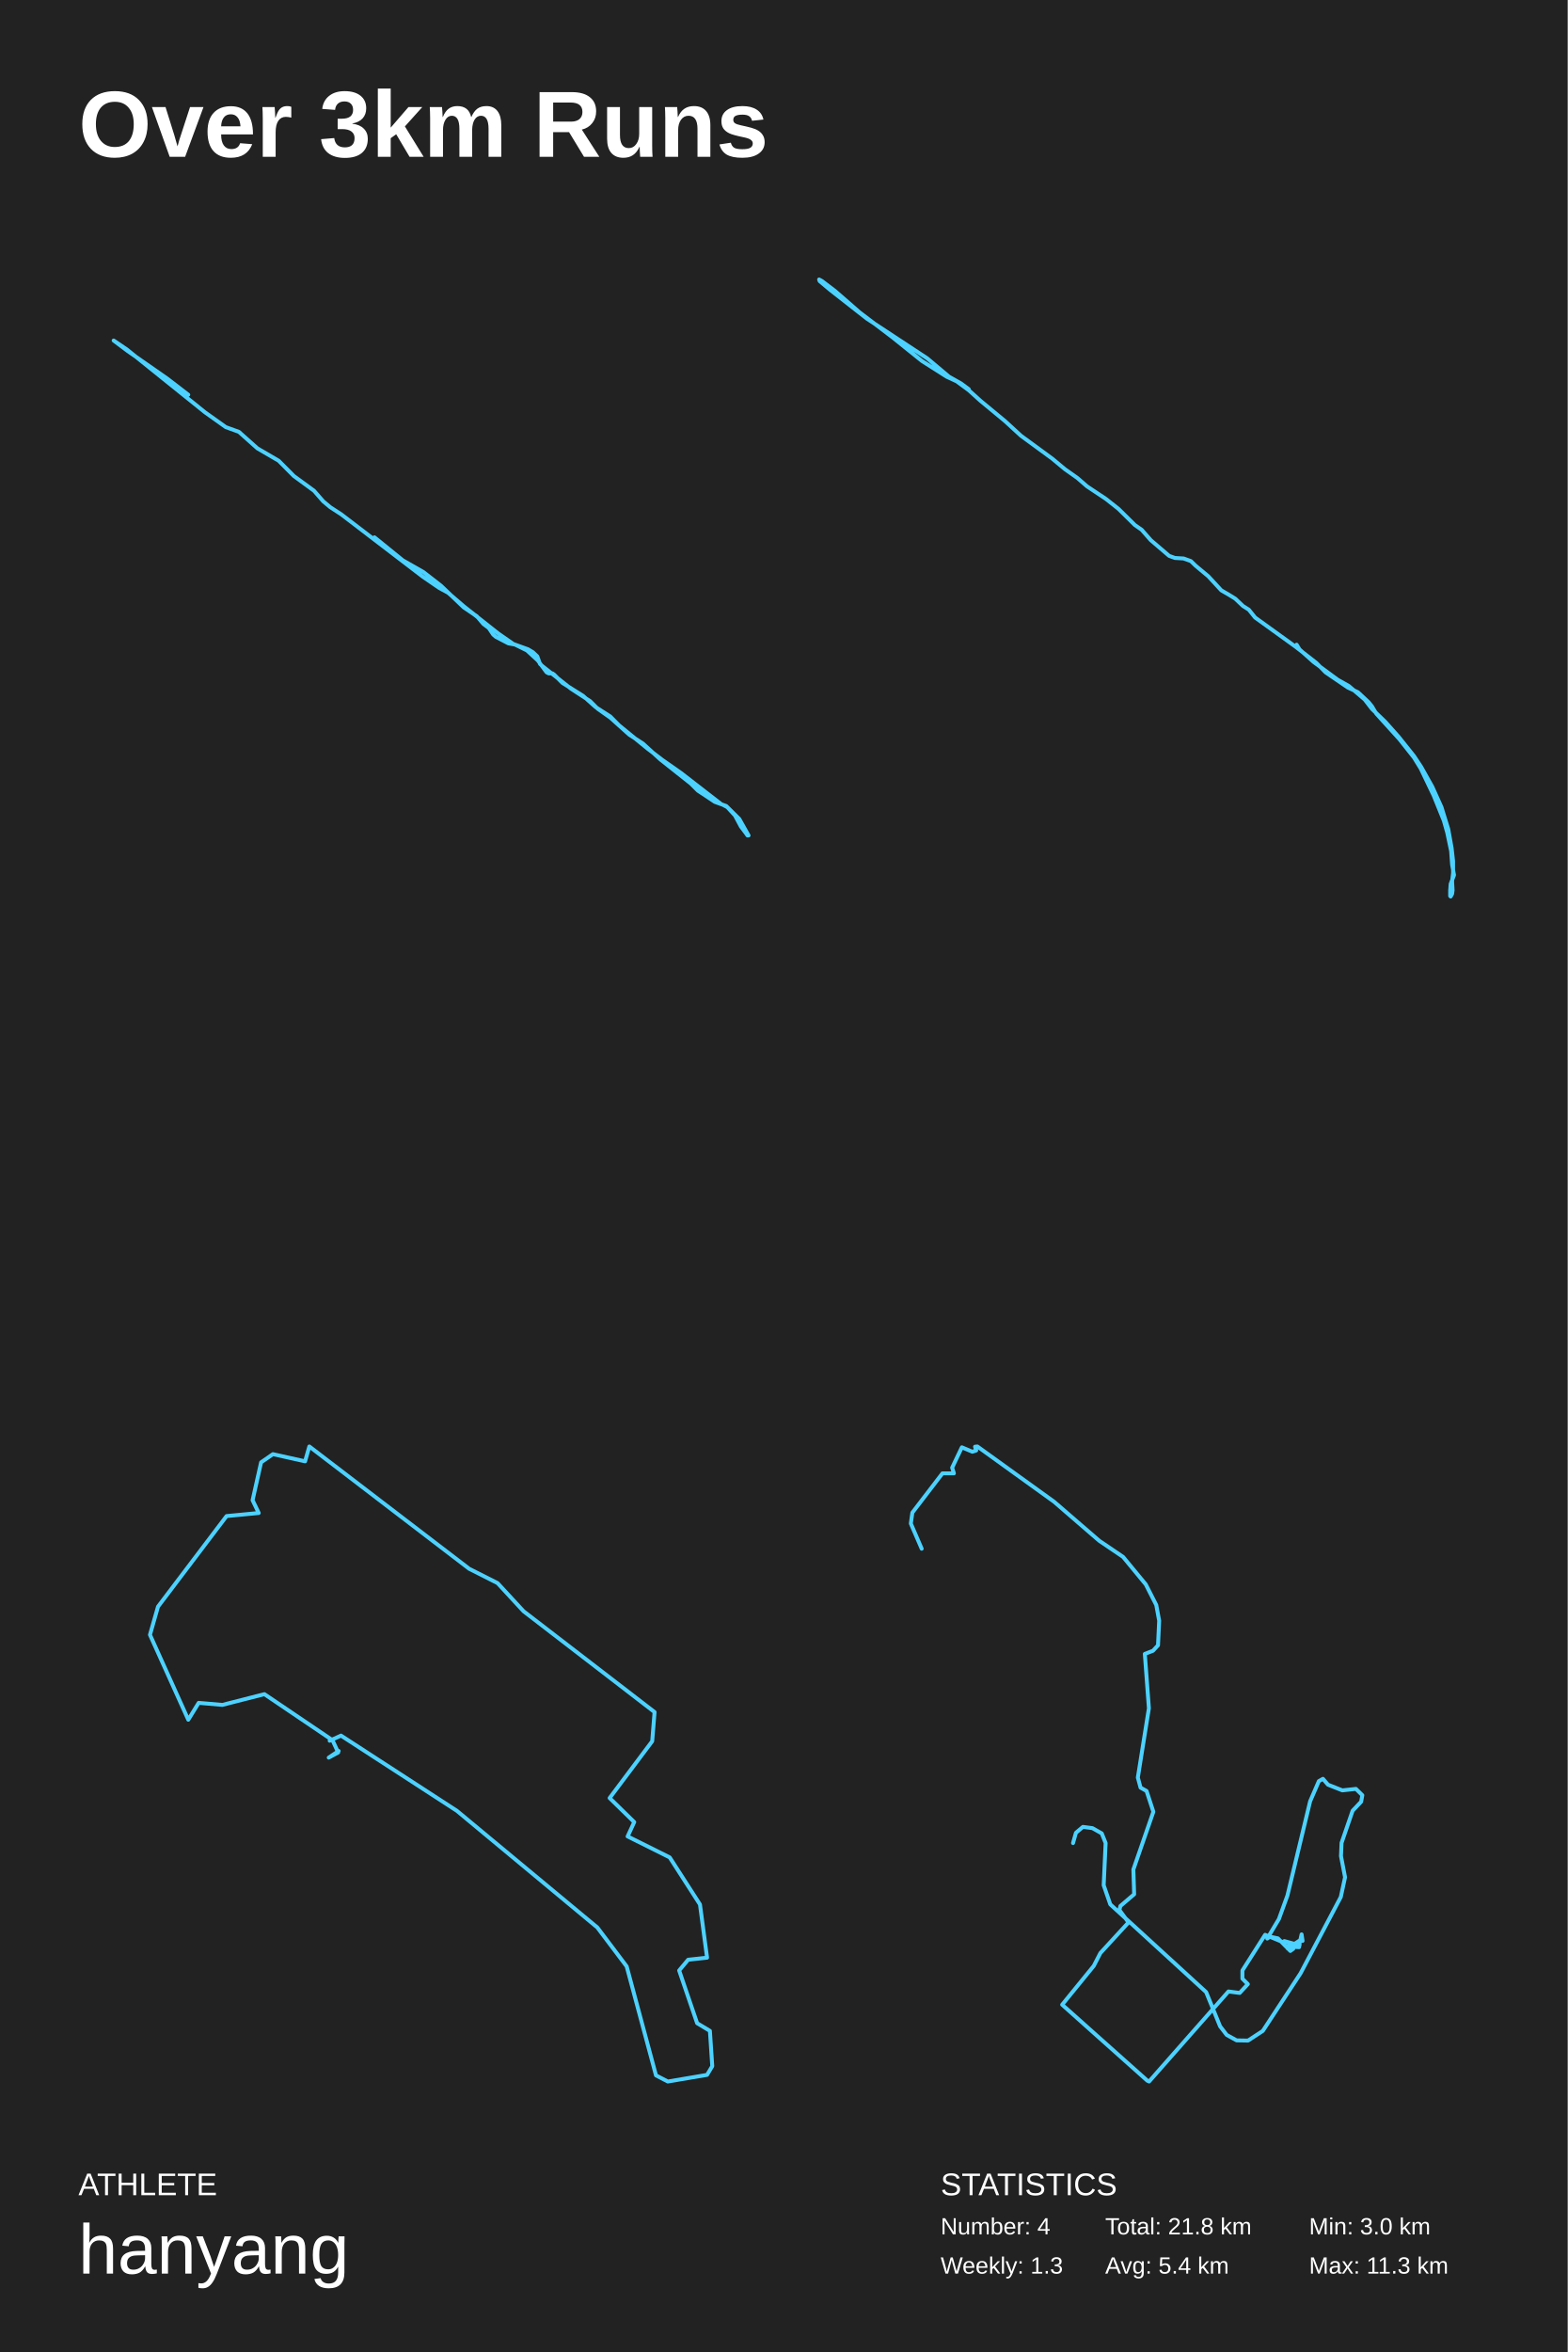
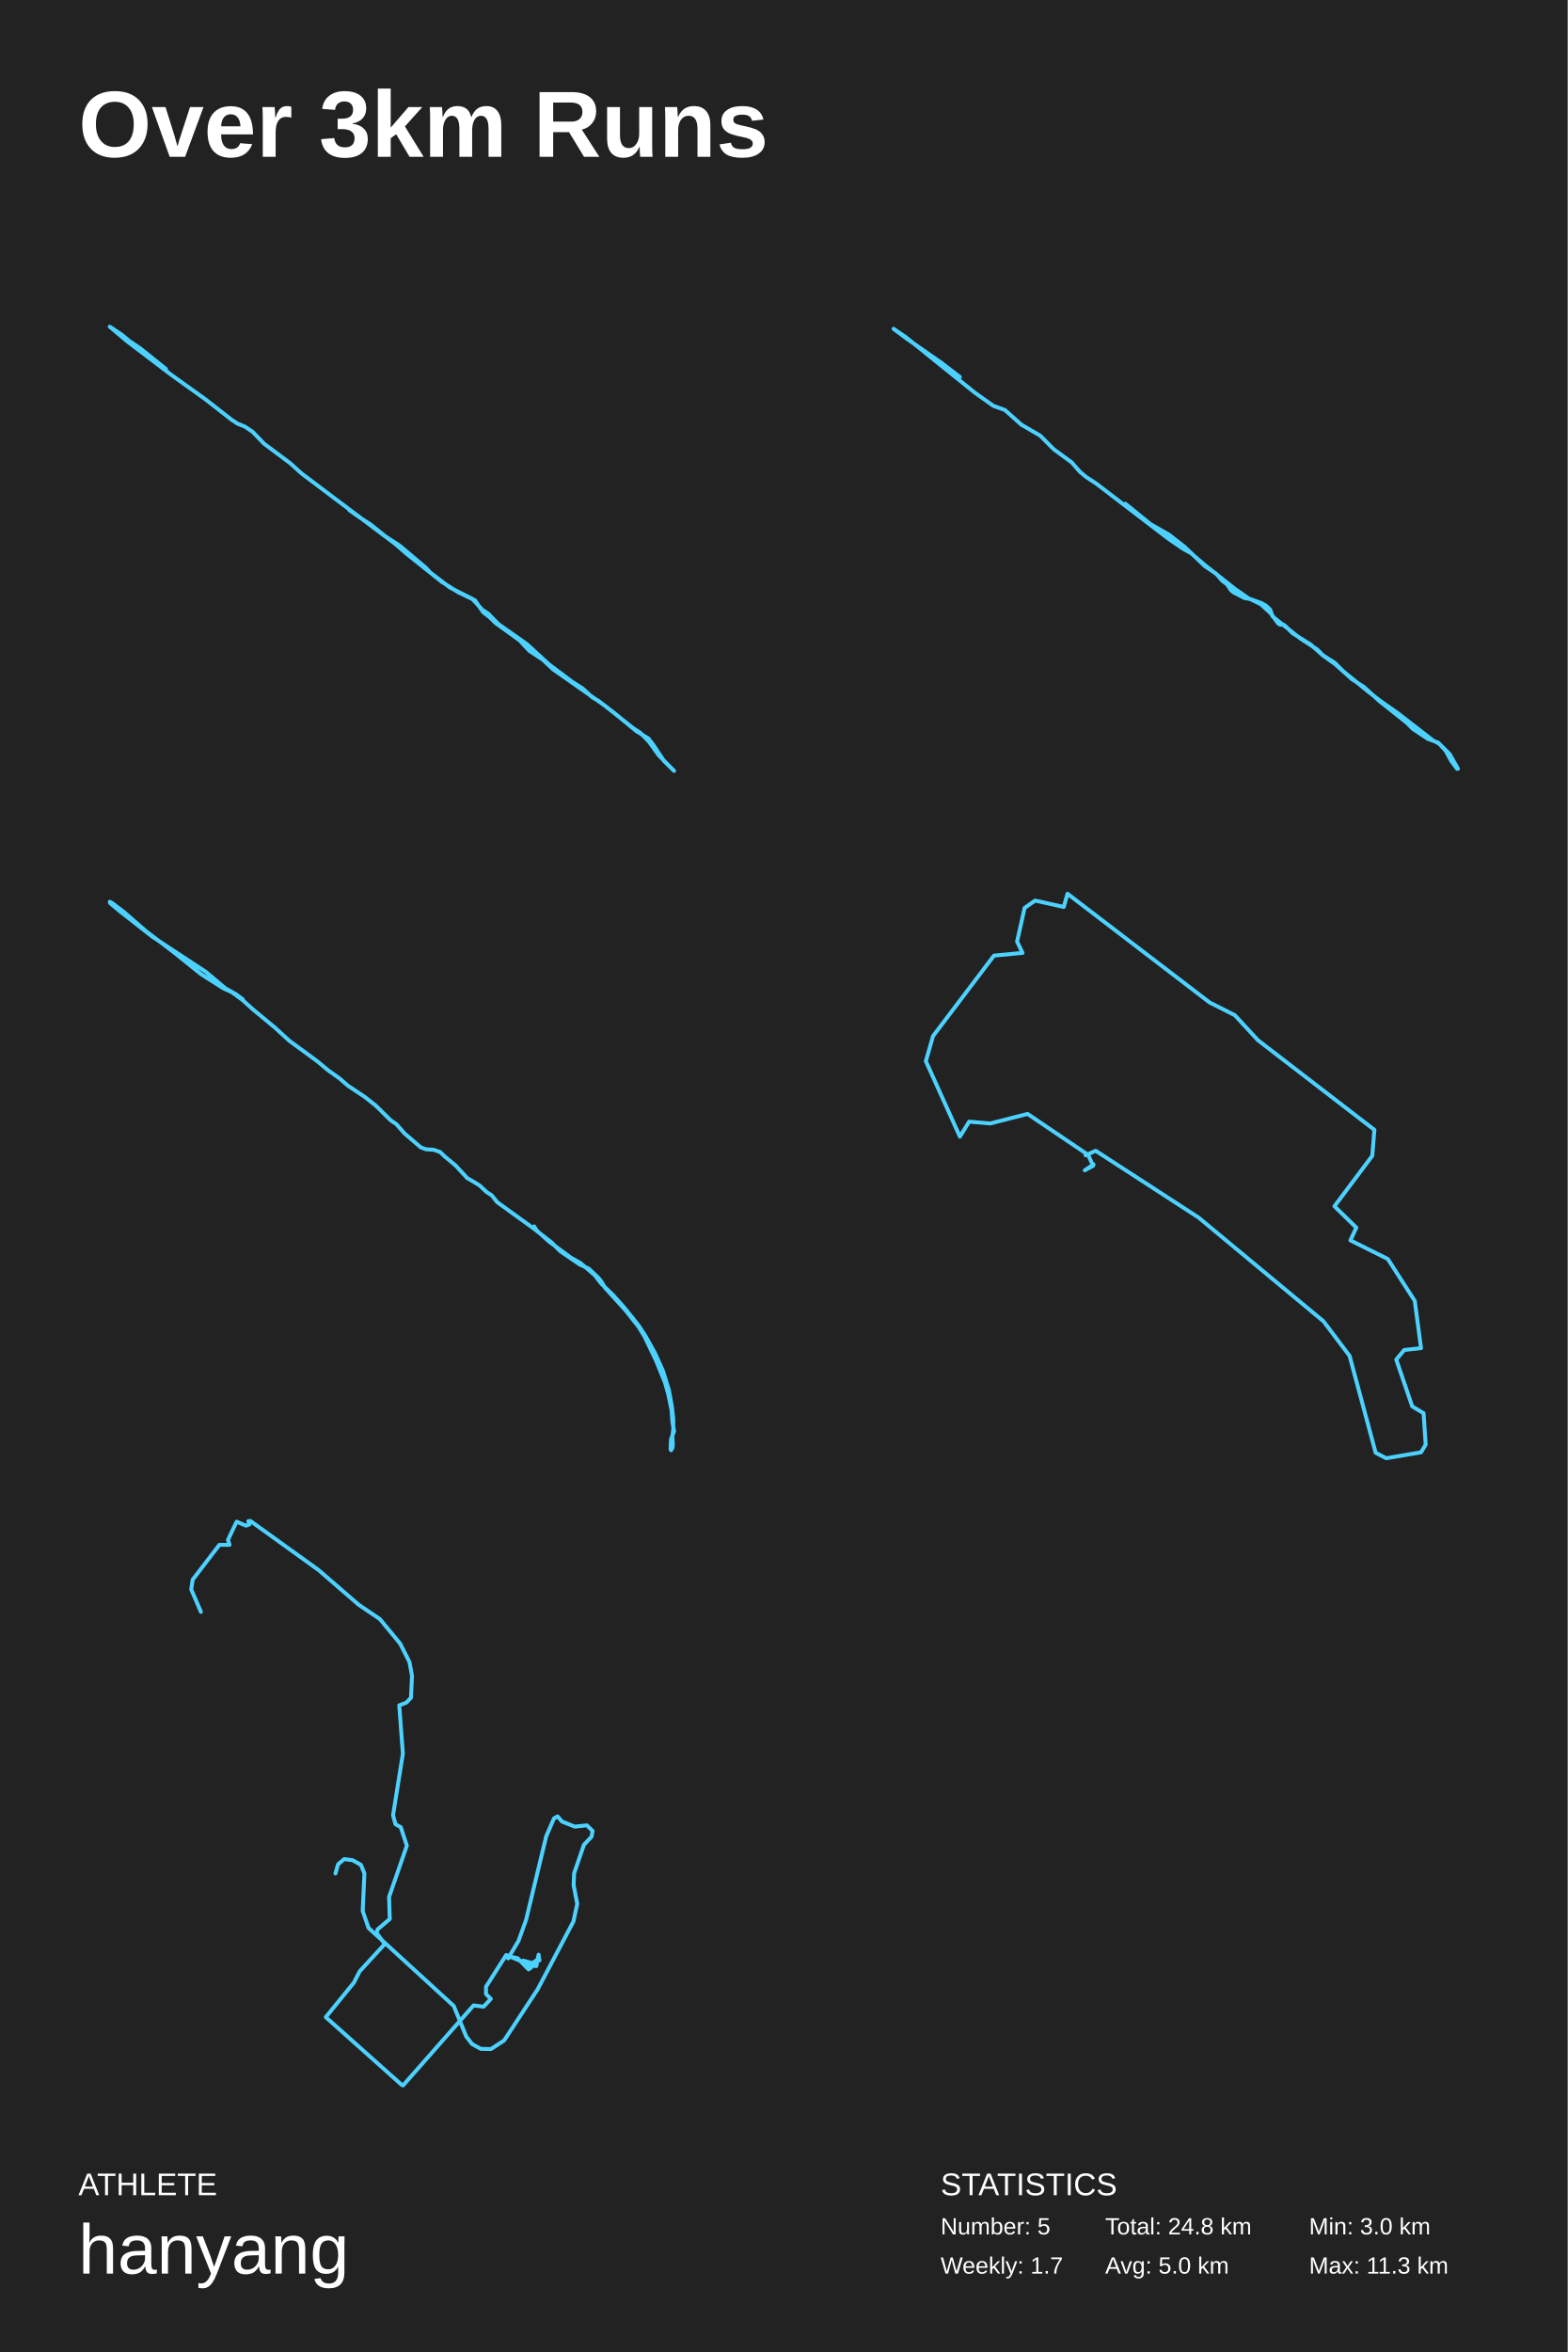
<svg xmlns="http://www.w3.org/2000/svg" baseProfile="full" height="300mm" version="1.1" viewBox="0,0,200,300" width="200mm">
  <defs />
  <rect fill="#222222" height="300" width="200" x="0" y="0" />
  <text fill="#FFFFFF" style="font-size:12px; font-family:Arial; font-weight:bold;" x="10" y="20">Over 3km Runs</text>
  <text fill="#FFFFFF" style="font-size:4px; font-family:Arial" x="10" y="280">ATHLETE</text>
  <text fill="#FFFFFF" style="font-size:9px; font-family:Arial" x="10" y="290">hanyang</text>
  <text fill="#FFFFFF" style="font-size:4px; font-family:Arial" x="120" y="280">STATISTICS</text>
-   <text fill="#FFFFFF" style="font-size:3px; font-family:Arial" x="120" y="285">Number: 4</text>
-   <text fill="#FFFFFF" style="font-size:3px; font-family:Arial" x="120" y="290">Weekly: 1.3</text>
-   <text fill="#FFFFFF" style="font-size:3px; font-family:Arial" x="141" y="285">Total: 21.8 km</text>
-   <text fill="#FFFFFF" style="font-size:3px; font-family:Arial" x="141" y="290">Avg: 5.4 km</text>
+   <text fill="#FFFFFF" style="font-size:3px; font-family:Arial" x="120" y="285">Number: 5</text>
+   <text fill="#FFFFFF" style="font-size:3px; font-family:Arial" x="120" y="290">Weekly: 1.7</text>
+   <text fill="#FFFFFF" style="font-size:3px; font-family:Arial" x="141" y="285">Total: 24.8 km</text>
+   <text fill="#FFFFFF" style="font-size:3px; font-family:Arial" x="141" y="290">Avg: 5.0 km</text>
  <text fill="#FFFFFF" style="font-size:3px; font-family:Arial" x="167" y="285">Min: 3.0 km</text>
  <text fill="#FFFFFF" style="font-size:3px; font-family:Arial" x="167" y="290">Max: 11.3 km</text>
-   <polyline fill="none" points="24.017,50.35 21.377,48.32 16.306,44.788 14.5,43.435 16.167,44.563 26.171,52.604 28.81,54.483 30.478,55.084 32.84,57.189 35.549,58.767 37.494,60.721 40.064,62.6 41.245,63.953 42.148,64.704 43.538,65.606 53.958,73.573 56.042,75 57.154,75.602 59.168,77.33 63.545,80.787 65.49,82.14 67.365,82.817 67.991,83.192 68.546,83.718 68.894,84.695 69.241,84.996 72.853,87.852 75.285,89.43 76.257,90.407 77.855,91.534 80.286,93.714 82.023,94.841 84.246,96.87 88.136,99.951 89.039,100.853 91.193,102.281 92.235,102.657 92.791,102.958 93.763,104.01 94.527,105.438 95.153,106.264 95.361,106.565 95.5,106.565 94.319,104.461 92.652,102.807 92.027,102.582 86.886,98.599 84.524,96.945 82.648,95.517 78.967,92.511 77.855,91.384 75.979,90.182 74.382,88.754 71.742,87.1 70.7,86.048 70.491,85.898 70.005,85.898 69.727,85.747 68.616,84.244 67.226,82.967 65.698,82.215 64.864,82.065 63.267,81.238 62.919,80.938 62.364,80.111 61.669,79.585 60.835,78.608 59.168,77.481 56.25,74.7 54.027,72.971 51.388,71.468 47.775,68.537" stroke="#4dd2ff" stroke-linecap="round" stroke-linejoin="round" stroke-width="0.5" />
-   <polyline fill="none" points="123.595,49.645 122.61,48.912 121.07,48.045 118.298,45.713 110.598,40.648 105.917,36.983 104.562,35.85 104.5,35.65 104.87,35.85 106.533,37.116 109.674,39.849 113.801,42.981 117.62,46.046 120.762,48.045 122.055,48.645 123.595,49.778 125.073,51.111 128.215,53.71 130.248,55.576 134.251,58.508 135.853,59.841 137.454,60.973 138.686,62.04 141.089,63.639 142.69,64.905 144.784,66.971 145.647,67.571 146.817,68.903 149.158,70.903 149.897,71.169 151.006,71.236 151.93,71.569 152.546,72.169 154.147,73.501 155.81,75.301 156.734,75.834 157.597,76.367 158.582,77.3 159.321,77.766 160.122,78.766 165.296,82.498 167.945,84.563 169.115,85.763 171.949,87.695 173.242,88.295 174.597,89.561 175.029,90.094 175.583,91.027 178.54,94.292 180.387,96.625 181.25,98.024 182.913,101.489 184.206,104.688 184.638,106.22 185.13,108.552 185.254,110.285 185.5,111.618 185.069,112.75 185.007,113.617 185.007,114.283 185.069,114.35 185.254,114.017 185.315,113.55 185.254,112.417 185.377,111.351 185.377,109.819 185.192,108.153 184.761,105.754 183.898,102.955 182.728,100.356 181.311,97.824 180.387,96.425 178.416,93.959 176.753,92.093 175.029,90.427 174.105,89.228 172.072,87.495 170.655,86.696 167.575,84.43 165.789,82.831 165.419,82.231" stroke="#4dd2ff" stroke-linecap="round" stroke-linejoin="round" stroke-width="0.5" />
-   <polyline fill="none" points="42.058,222.031 43.506,221.378 58.288,230.973 76.207,245.854 79.948,250.815 83.689,264.717 85.197,265.5 90.205,264.652 90.868,263.542 90.567,259.039 88.938,258.06 86.645,251.337 87.791,249.966 90.205,249.705 89.3,242.917 85.438,236.913 80.069,234.237 80.913,232.409 77.776,229.341 83.206,222.096 83.508,218.376 66.795,205.518 63.477,201.928 59.857,200.1 39.464,184.5 38.921,186.393 34.818,185.479 33.31,186.523 32.224,191.354 33.008,192.985 28.906,193.377 20.157,204.93 19.132,208.52 24.019,219.355 25.346,217.201 28.363,217.462 33.732,216.092 42.42,221.966 43.144,223.532 41.938,224.185 43.205,223.337" stroke="#4dd2ff" stroke-linecap="round" stroke-linejoin="round" stroke-width="0.5" />
-   <polyline fill="none" points="117.586,197.542 116.199,194.328 116.397,192.936 120.234,187.928 121.695,187.928 121.472,187.205 122.71,184.607 124.046,185.169 124.541,185.009 124.393,184.527 124.69,184.5 134.467,191.543 140.235,196.524 143.28,198.586 146.176,202.094 147.512,204.718 147.884,206.727 147.735,209.86 147.092,210.556 146.052,210.957 146.572,217.893 145.161,226.729 145.507,228.015 146.275,228.443 147.141,231.094 144.592,238.457 144.691,241.617 142.933,243.116 142.809,243.625 143.973,245.205 140.383,249.114 139.542,250.747 135.507,255.701 146.374,265.393 146.597,265.5 156.721,254.014 158.156,254.201 159.196,253.077 158.503,252.381 158.503,251.336 161.399,246.785 163.924,247.829 163.85,247.588 165.409,248.016 164.271,248.525 165.978,247.4 166.177,247.561 166.053,246.731 165.805,247.829 165.038,248.311 164.988,248.043 165.805,248.043 164.246,248.204 165.78,248.097 165.731,248.364 164.766,248.311 165.087,248.204 164.667,248.364 165.013,248.23 164.988,248.578 164.617,248.846 163.033,247.24 162.018,247.026 161.671,247.266 163.157,244.776 164.246,241.778 167.142,229.755 168.256,227.185 168.776,226.89 169.419,227.64 171.251,228.363 172.984,228.175 173.801,228.979 173.652,229.809 172.563,230.96 171.152,235.057 171.078,236.744 171.598,239.448 171.053,241.965 165.929,251.684 161.102,259.047 159.221,260.279 157.76,260.252 156.498,259.556 155.656,258.458 153.874,254.094 141.646,242.902 140.804,240.466 141.052,235.084 140.557,233.852 139.369,233.182 138.156,233.022 137.265,233.772 136.893,235.084" stroke="#4dd2ff" stroke-linecap="round" stroke-linejoin="round" stroke-width="0.5" />
+   <polyline fill="none" points="21.17,47.059 17.889,44.43 16.43,43.444 15.58,42.721 14.0,41.669 16.187,43.51 21.899,47.848 26.213,50.938 29.494,53.501 30.284,54.027 31.256,54.422 32.228,55.079 33.686,56.591 37.028,59.089 38.486,60.403 50.456,69.409 51.975,70.723 56.349,74.207 58.415,75.522 60.603,76.574 61.635,78.086 62.486,78.743 63.215,79.466 66.314,81.701 67.529,83.015 69.23,84.133 70.567,85.382 77.129,89.983 80.775,92.875 81.686,93.467 82.78,94.584 84.056,96.359 86.0,98.331 84.724,97.082 83.327,94.979 82.719,94.19 81.2,93.27 78.405,90.969 76.339,89.391 75.549,88.931 74.334,87.814 72.997,86.959 70.02,84.724 67.225,82.161 63.58,79.597 62.304,78.283 61.514,77.757 60.238,76.376 57.382,74.93 54.891,73.024 54.344,72.433 51.003,69.606 49.18,68.423 47.296,66.911 45.777,65.925 44.562,65.07" stroke="#4dd2ff" stroke-linecap="round" stroke-linejoin="round" stroke-width="0.5" />
+   <polyline fill="none" points="122.46,48.088 120.113,46.285 115.605,43.145 114.0,41.942 115.482,42.944 124.374,50.093 126.72,51.763 128.202,52.297 130.302,54.168 132.71,55.571 134.439,57.308 136.724,58.978 137.774,60.18 138.576,60.848 139.811,61.65 149.074,68.731 150.926,70 151.914,70.535 153.705,72.071 157.595,75.144 159.324,76.347 160.991,76.948 161.547,77.282 162.041,77.75 162.35,78.618 162.659,78.885 165.87,81.424 168.031,82.827 168.895,83.695 170.316,84.697 172.477,86.634 174.021,87.636 175.997,89.44 179.455,92.179 180.257,92.981 182.172,94.25 183.098,94.584 183.592,94.851 184.456,95.786 185.136,97.056 185.691,97.79 185.877,98.058 186.0,98.058 184.95,96.187 183.468,94.718 182.913,94.517 178.343,90.977 176.244,89.507 174.576,88.238 171.304,85.566 170.316,84.564 168.648,83.495 167.228,82.225 164.882,80.756 163.955,79.821 163.77,79.687 163.338,79.687 163.091,79.553 162.103,78.217 160.868,77.082 159.509,76.414 158.768,76.28 157.348,75.545 157.039,75.278 156.545,74.543 155.928,74.075 155.187,73.207 153.705,72.205 151.111,69.733 149.136,68.197 146.789,66.861 143.578,64.255" stroke="#4dd2ff" stroke-linecap="round" stroke-linejoin="round" stroke-width="0.5" />
+   <polyline fill="none" points="30.973,127.462 30.097,126.81 28.729,126.04 26.265,123.967 19.421,119.465 15.259,116.207 14.055,115.2 14.0,115.022 14.329,115.2 15.807,116.326 18.599,118.754 22.268,121.538 25.662,124.263 28.455,126.04 29.605,126.573 30.973,127.58 32.287,128.765 35.08,131.075 36.887,132.734 40.446,135.34 41.869,136.525 43.293,137.532 44.388,138.48 46.523,139.901 47.947,141.027 49.808,142.863 50.575,143.396 51.615,144.581 53.696,146.358 54.353,146.595 55.338,146.654 56.16,146.95 56.707,147.483 58.131,148.668 59.609,150.267 60.43,150.741 61.197,151.215 62.073,152.044 62.73,152.459 63.442,153.347 68.041,156.665 70.395,158.501 71.436,159.567 73.954,161.285 75.104,161.818 76.309,162.943 76.692,163.417 77.185,164.246 79.813,167.149 81.456,169.222 82.222,170.466 83.7,173.546 84.85,176.389 85.233,177.751 85.671,179.824 85.781,181.364 86.0,182.549 85.617,183.556 85.562,184.326 85.562,184.918 85.617,184.978 85.781,184.681 85.836,184.267 85.781,183.26 85.89,182.312 85.89,180.95 85.726,179.469 85.343,177.337 84.576,174.849 83.536,172.539 82.277,170.288 81.456,169.044 79.703,166.853 78.225,165.194 76.692,163.713 75.871,162.647 74.064,161.107 72.805,160.396 70.067,158.382 68.479,156.961 68.151,156.428" stroke="#4dd2ff" stroke-linecap="round" stroke-linejoin="round" stroke-width="0.5" />
+   <polyline fill="none" points="138.496,147.361 139.783,146.781 152.923,155.309 168.851,168.537 172.176,172.946 175.501,185.304 176.842,186.0 181.293,185.246 181.883,184.26 181.615,180.256 180.167,179.386 178.129,173.411 179.148,172.192 181.293,171.96 180.489,165.927 177.056,160.589 172.283,158.21 173.034,156.586 170.245,153.859 175.072,147.419 175.34,144.112 160.485,132.682 157.535,129.491 154.317,127.867 136.19,114.0 135.708,115.683 132.061,114.87 130.72,115.799 129.755,120.092 130.452,121.543 126.805,121.891 119.029,132.16 118.117,135.351 122.461,144.982 123.641,143.068 126.322,143.3 131.095,142.081 138.818,147.303 139.462,148.695 138.389,149.276 139.515,148.521" stroke="#4dd2ff" stroke-linecap="round" stroke-linejoin="round" stroke-width="0.5" />
+   <polyline fill="none" points="25.632,205.592 24.4,202.736 24.576,201.498 27.986,197.047 29.284,197.047 29.086,196.404 30.186,194.095 31.374,194.595 31.815,194.452 31.683,194.024 31.947,194.0 40.638,200.26 45.764,204.688 48.471,206.521 51.045,209.639 52.233,211.972 52.563,213.757 52.431,216.542 51.859,217.161 50.935,217.518 51.397,223.683 50.143,231.537 50.451,232.68 51.133,233.06 51.903,235.417 49.637,241.962 49.725,244.771 48.163,246.103 48.053,246.556 49.087,247.96 45.896,251.435 45.148,252.886 41.562,257.289 51.221,265.905 51.419,266.0 60.418,255.79 61.695,255.957 62.619,254.957 62.003,254.338 62.003,253.41 64.577,249.364 66.821,250.292 66.755,250.078 68.141,250.459 67.129,250.911 68.648,249.911 68.824,250.054 68.714,249.316 68.494,250.292 67.811,250.721 67.767,250.483 68.494,250.483 67.107,250.625 68.472,250.53 68.428,250.768 67.569,250.721 67.855,250.625 67.481,250.768 67.789,250.649 67.767,250.959 67.437,251.197 66.029,249.769 65.127,249.578 64.819,249.792 66.139,247.579 67.107,244.913 69.682,234.227 70.672,231.942 71.134,231.68 71.706,232.346 73.334,232.989 74.874,232.822 75.6,233.536 75.468,234.274 74.5,235.298 73.246,238.939 73.18,240.439 73.642,242.843 73.158,245.08 68.604,253.719 64.313,260.264 62.641,261.359 61.343,261.335 60.22,260.717 59.472,259.741 57.888,255.861 47.019,245.913 46.27,243.747 46.491,238.963 46.05,237.868 44.994,237.273 43.916,237.13 43.124,237.797 42.794,238.963" stroke="#4dd2ff" stroke-linecap="round" stroke-linejoin="round" stroke-width="0.5" />
</svg>
